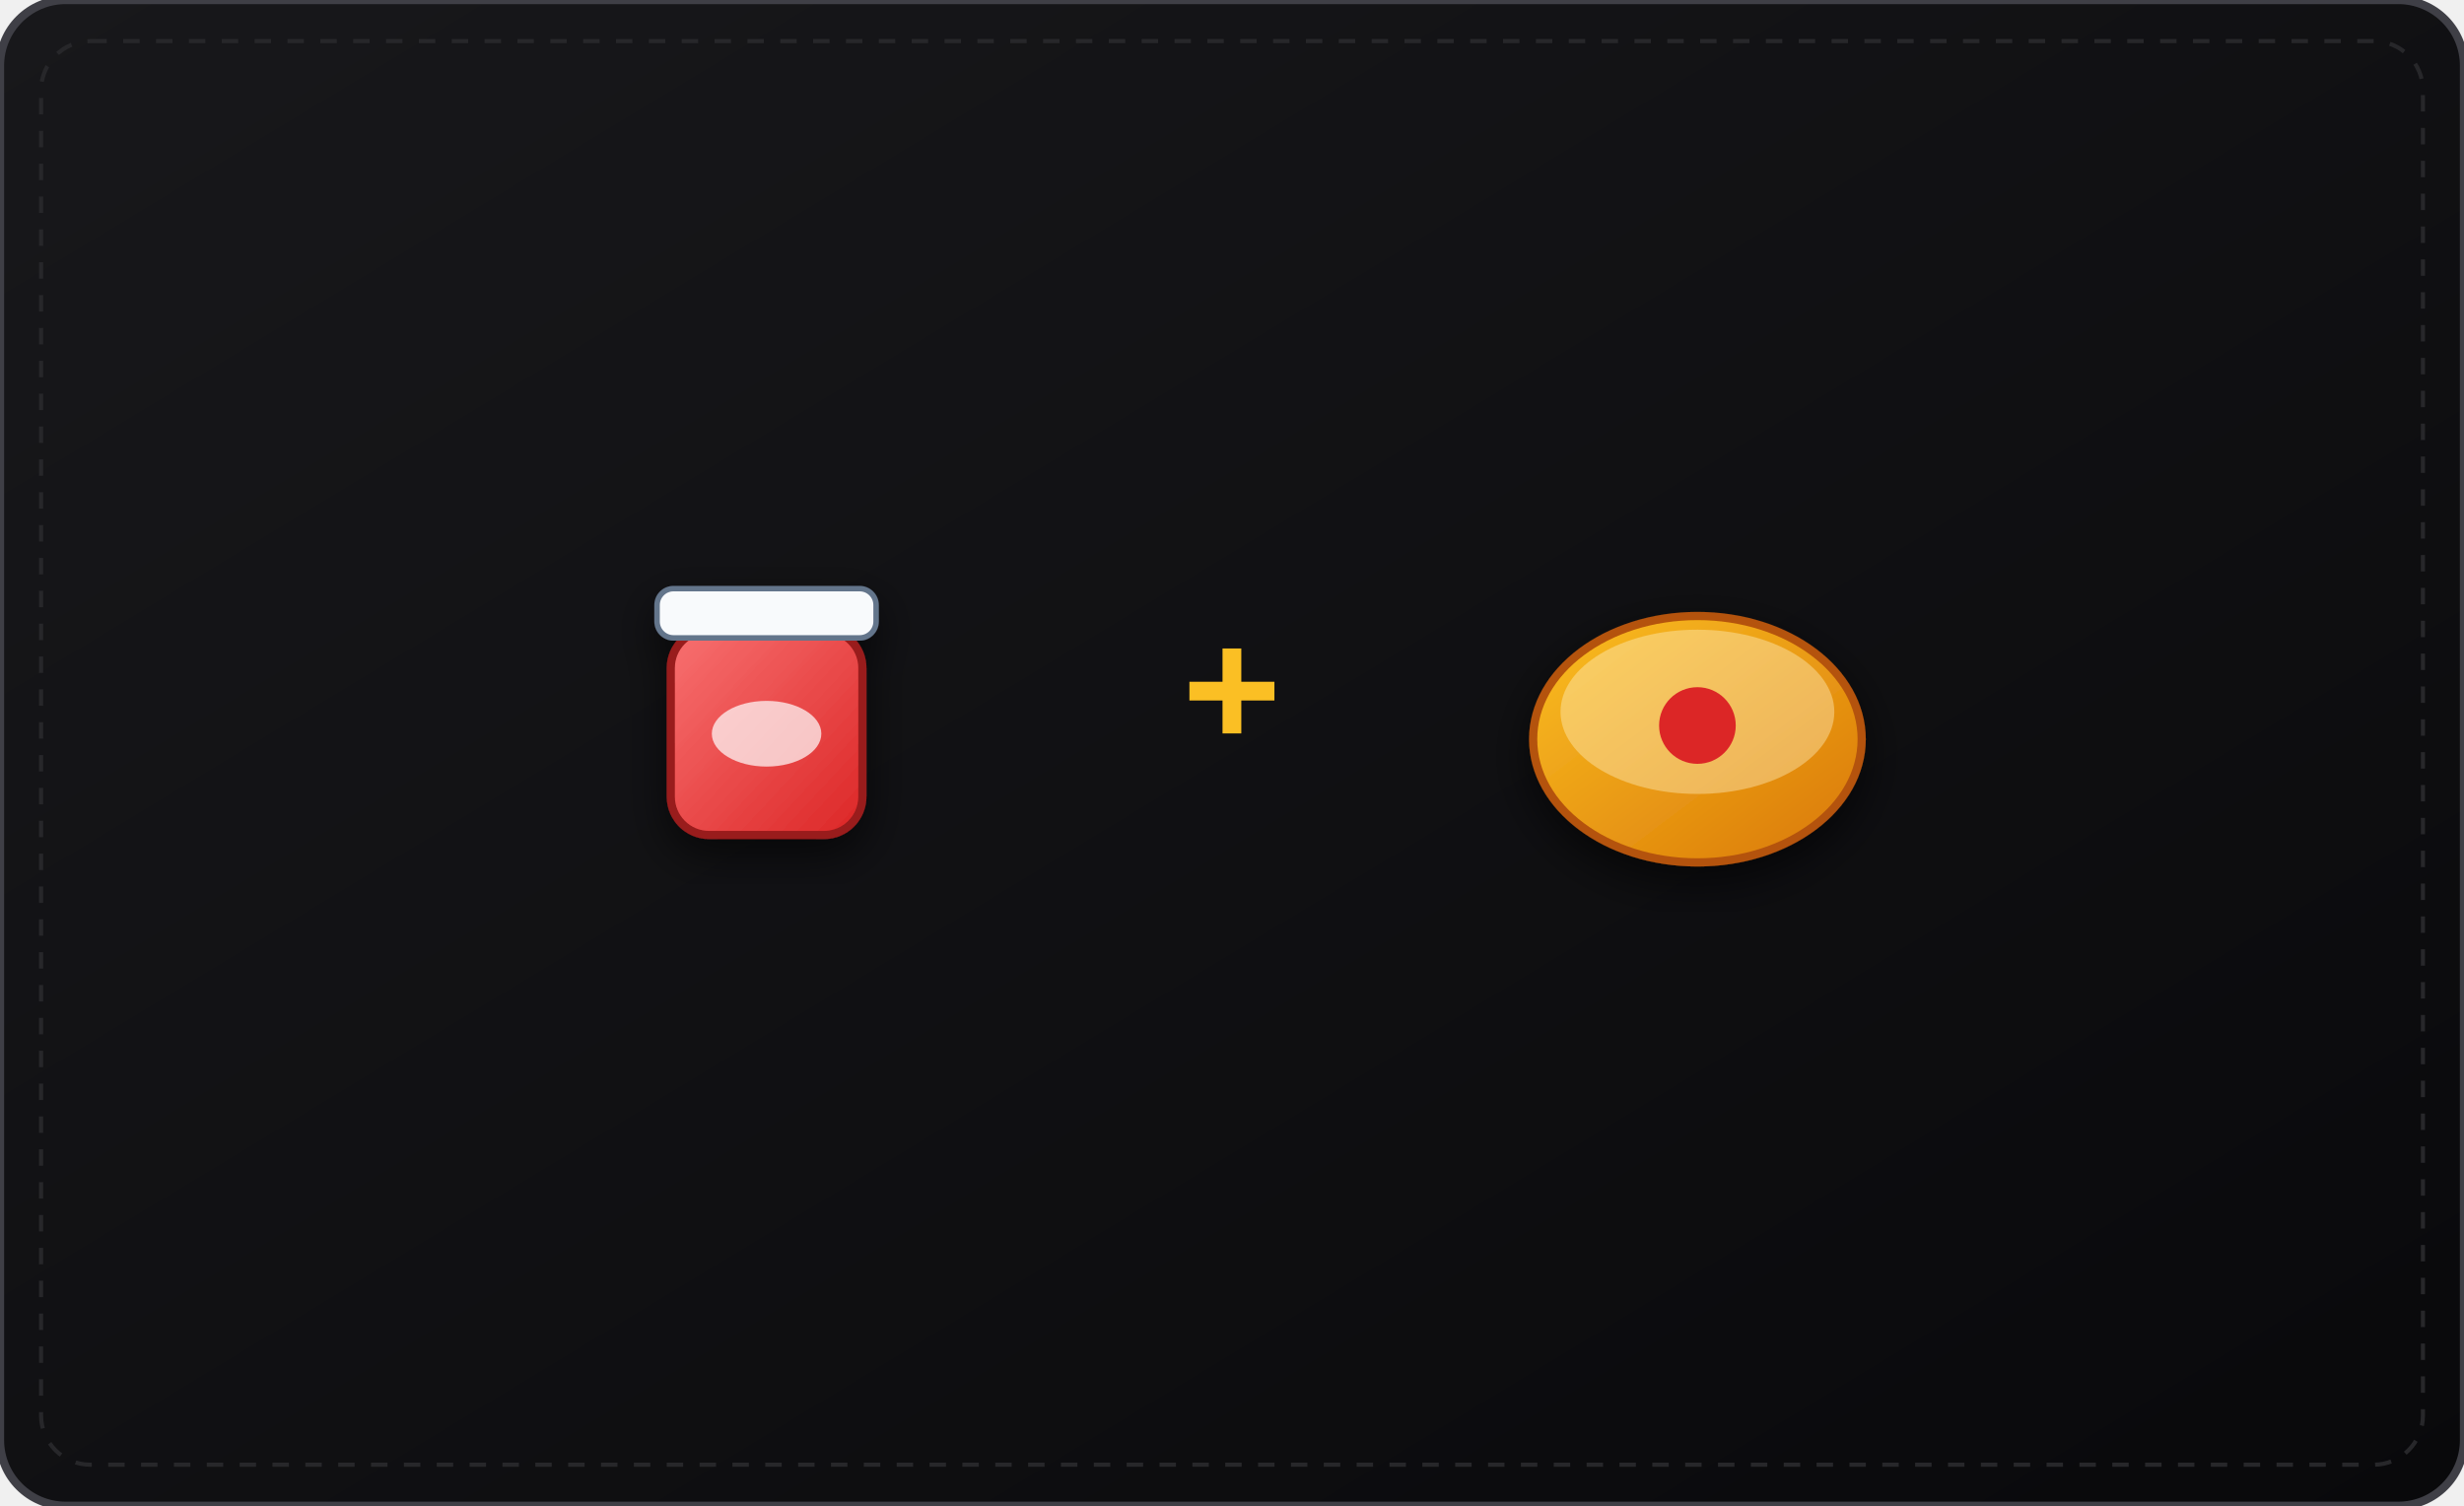
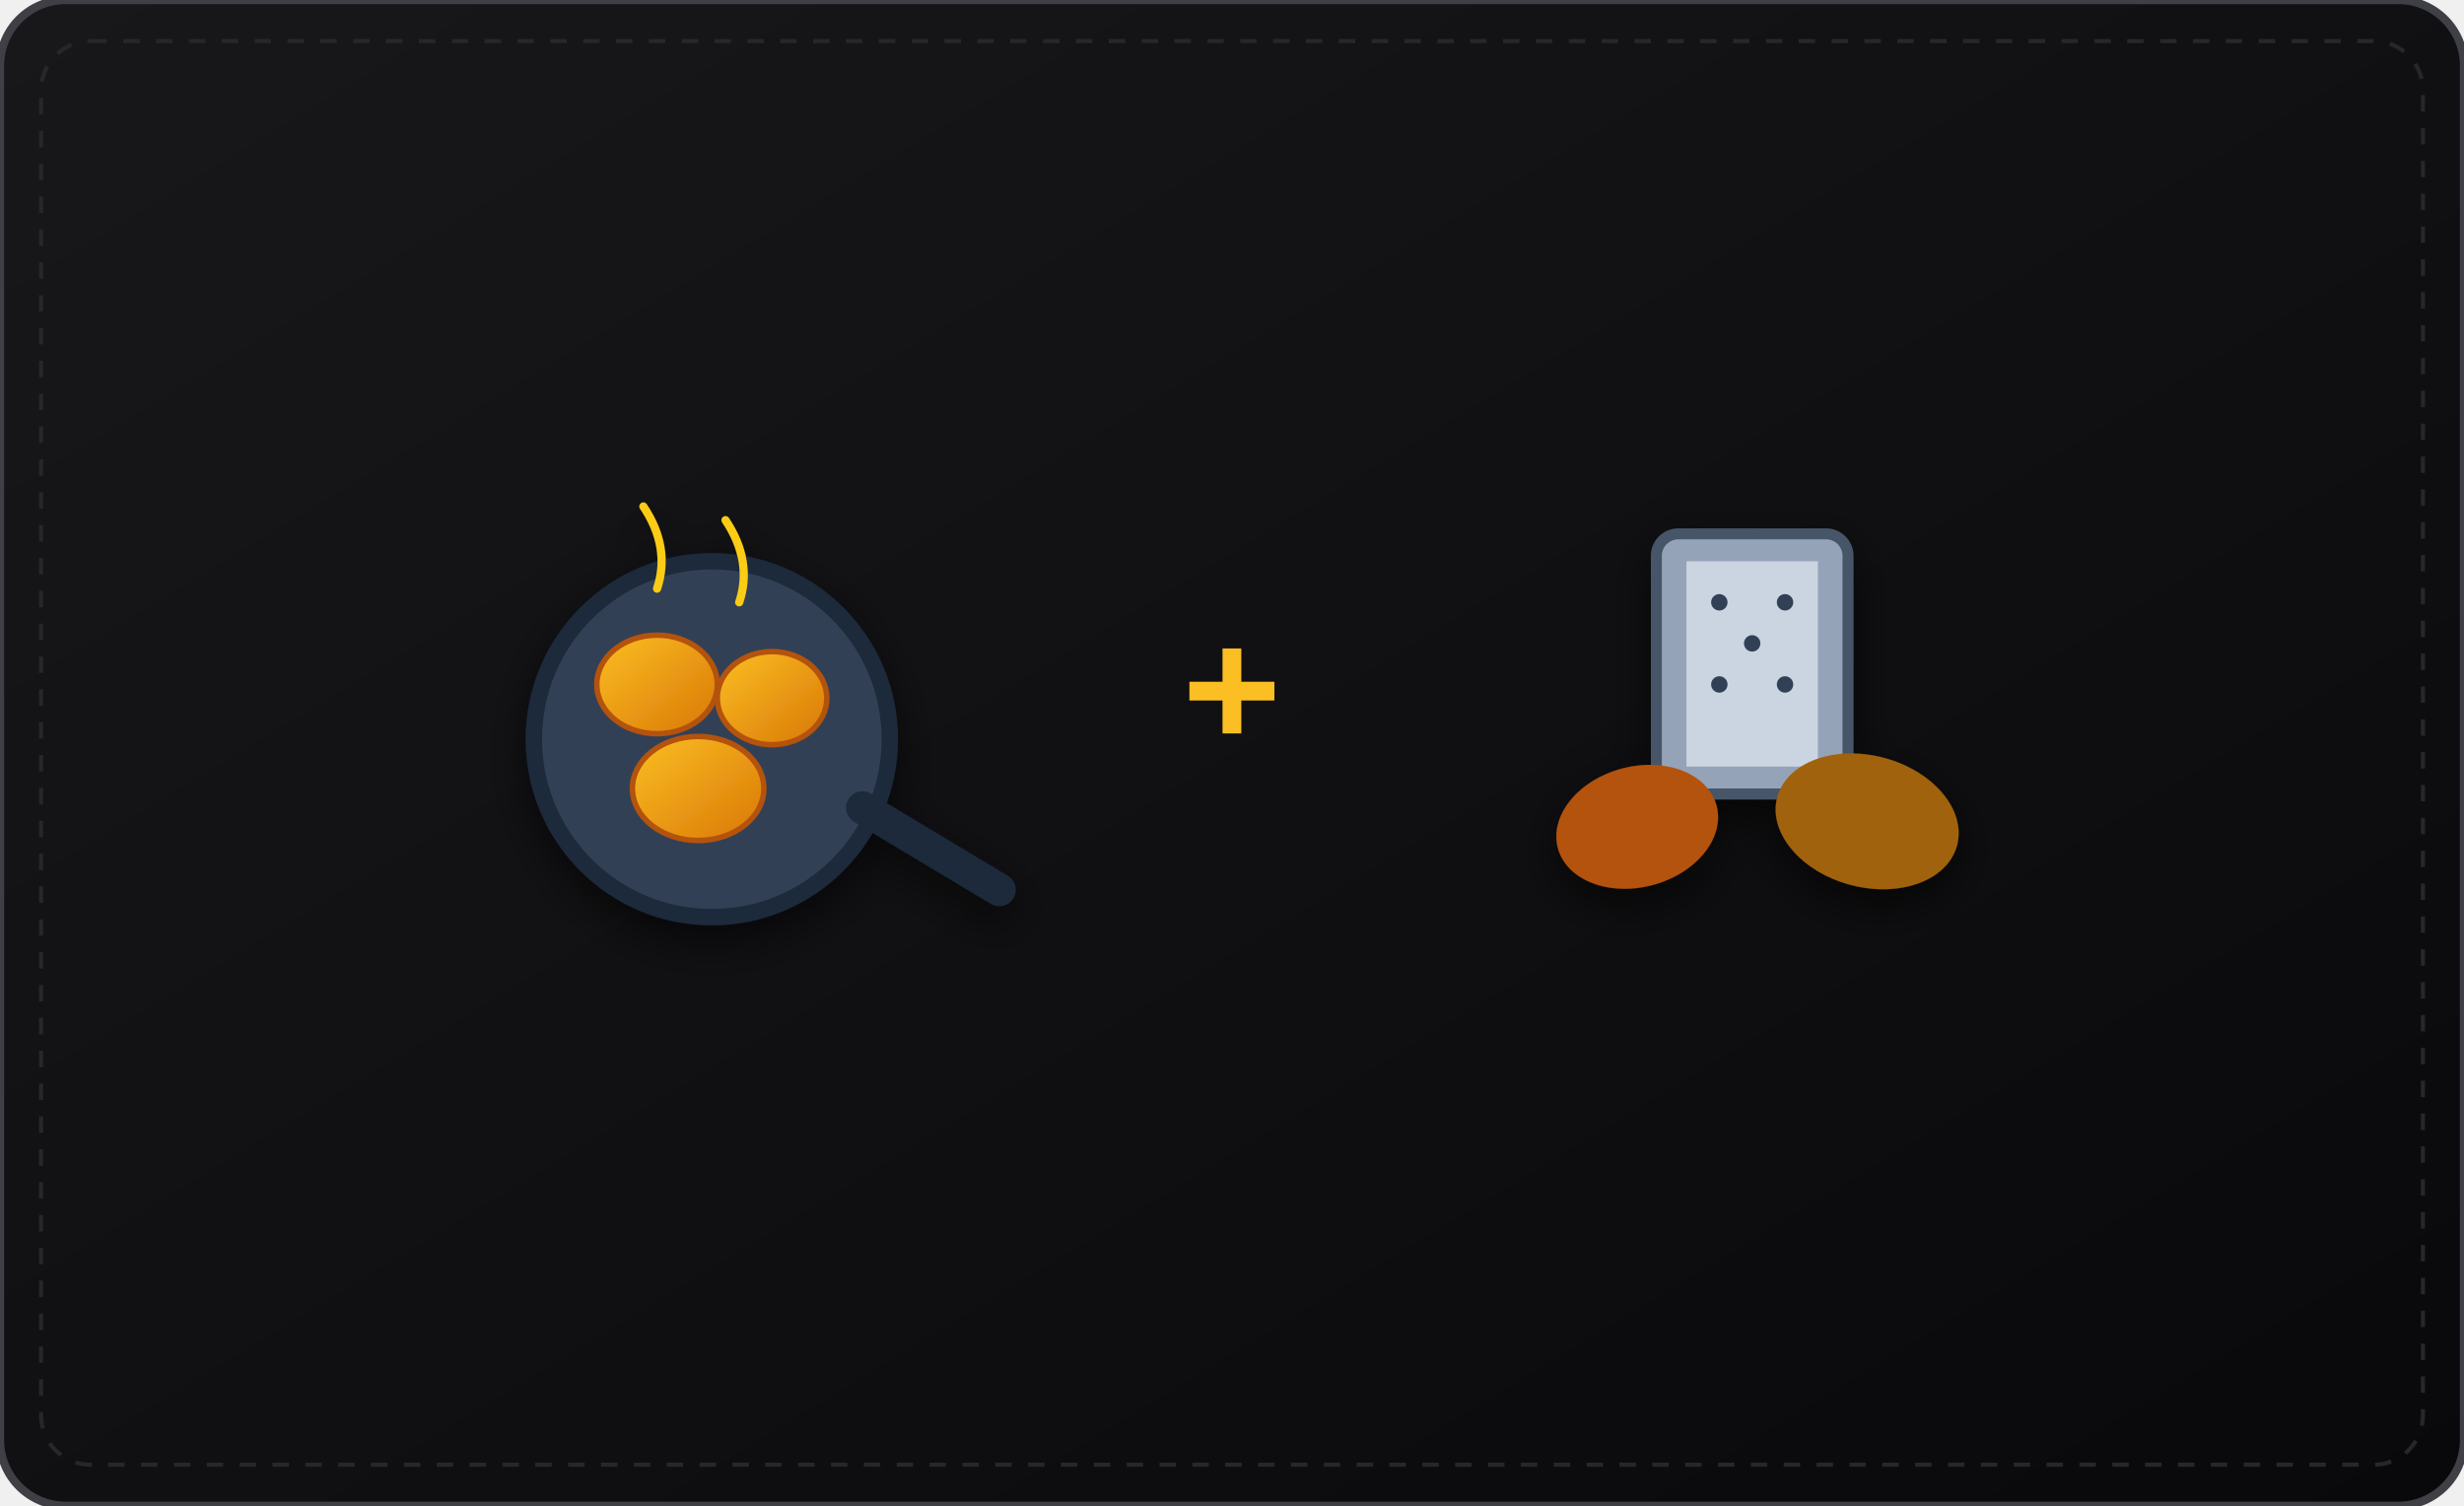
<svg xmlns="http://www.w3.org/2000/svg" viewBox="0 0 900 550" width="100%" height="100%" class="rebus-svg">
  <defs>
    <linearGradient id="bgGrad" x1="0%" y1="0%" x2="100%" y2="100%">
      <stop offset="0%" stop-color="#18181b" />
      <stop offset="100%" stop-color="#09090b" />
    </linearGradient>
    <linearGradient id="cardGrad" x1="0%" y1="0%" x2="0%" y2="100%">
      <stop offset="0%" stop-color="#27272a" />
      <stop offset="100%" stop-color="#18181b" />
    </linearGradient>
    <linearGradient id="goldGrad" x1="0%" y1="0%" x2="100%" y2="100%">
      <stop offset="0%" stop-color="#fbbf24" />
      <stop offset="100%" stop-color="#d97706" />
    </linearGradient>
    <linearGradient id="blueGrad" x1="0%" y1="0%" x2="100%" y2="100%">
      <stop offset="0%" stop-color="#60a5fa" />
      <stop offset="100%" stop-color="#2563eb" />
    </linearGradient>
    <linearGradient id="cyanGrad" x1="0%" y1="0%" x2="100%" y2="100%">
      <stop offset="0%" stop-color="#38bdf8" />
      <stop offset="100%" stop-color="#0284c7" />
    </linearGradient>
    <linearGradient id="redGrad" x1="0%" y1="0%" x2="100%" y2="100%">
      <stop offset="0%" stop-color="#f87171" />
      <stop offset="100%" stop-color="#dc2626" />
    </linearGradient>
    <linearGradient id="greenGrad" x1="0%" y1="0%" x2="100%" y2="100%">
      <stop offset="0%" stop-color="#34d399" />
      <stop offset="100%" stop-color="#059669" />
    </linearGradient>
    <linearGradient id="purpleGrad" x1="0%" y1="0%" x2="100%" y2="100%">
      <stop offset="0%" stop-color="#c084fc" />
      <stop offset="100%" stop-color="#7e22ce" />
    </linearGradient>
    <filter id="shadow" x="-20%" y="-20%" width="140%" height="140%">
      <feDropShadow dx="0" dy="6" stdDeviation="8" flood-color="#000" flood-opacity="0.6" />
    </filter>
  </defs>
  <rect width="900" height="550" rx="24" fill="url(#bgGrad)" stroke="#3f3f46" stroke-width="3" />
  <rect x="15" y="15" width="870" height="520" rx="18" fill="none" stroke="#27272a" stroke-width="1.5" stroke-dasharray="6 6" />
-   <g transform="translate(620, 260)" filter="url(#shadow)">
-     <ellipse cx="0" cy="10" rx="60" ry="45" fill="url(#goldGrad)" stroke="#b45309" stroke-width="3" />
-     <ellipse cx="0" cy="0" rx="50" ry="30" fill="#fef3c7" opacity="0.4" />
-     <circle cx="0" cy="5" r="14" fill="#dc2626" />
+   <g transform="translate(640, 260)" filter="url(#shadow)">
+     <rect x="-35" y="-65" width="70" height="95" rx="8" fill="#94a3b8" stroke="#475569" stroke-width="4" />
+     <rect x="-24" y="-55" width="48" height="75" fill="#cbd5e1" />
+     <circle cx="-12" cy="-40" r="3" fill="#334155" />
+     <circle cx="12" cy="-40" r="3" fill="#334155" />
+     <circle cx="0" cy="-25" r="3" fill="#334155" />
+     <circle cx="-12" cy="-10" r="3" fill="#334155" />
+     <circle cx="12" cy="-10" r="3" fill="#334155" />
+     <ellipse cx="42" cy="40" rx="34" ry="24" fill="#a16207" transform="rotate(15 42 40)" />
+     <ellipse cx="-42" cy="42" rx="30" ry="22" fill="#b45309" transform="rotate(-15 -42 42)" />
  </g>
  <text x="450" y="275" font-family="system-ui, sans-serif" font-size="64" font-weight="900" fill="#fbbf24" text-anchor="middle">+</text>
-   <g transform="translate(280, 260)" filter="url(#shadow)">
-     <rect x="-35" y="-30" width="70" height="75" rx="14" fill="url(#redGrad)" stroke="#991b1b" stroke-width="3" />
-     <rect x="-40" y="-45" width="80" height="18" rx="6" fill="#f8fafc" stroke="#64748b" stroke-width="2" />
-     <ellipse cx="0" cy="8" rx="20" ry="12" fill="#ffffff" opacity="0.7" />
+   <g transform="translate(260, 260)" filter="url(#shadow)">
+     <circle cx="0" cy="10" r="65" fill="#334155" stroke="#1e293b" stroke-width="6" />
+     <line x1="55" y1="35" x2="105" y2="65" stroke="#1e293b" stroke-width="12" stroke-linecap="round" />
+     <ellipse cx="-20" cy="-10" rx="22" ry="18" fill="url(#goldGrad)" stroke="#b45309" stroke-width="2" />
+     <ellipse cx="22" cy="-5" rx="20" ry="17" fill="url(#goldGrad)" stroke="#b45309" stroke-width="2" />
+     <ellipse cx="-5" cy="28" rx="24" ry="19" fill="url(#goldGrad)" stroke="#b45309" stroke-width="2" />
+     <path d="M-20,-45 Q-15,-60 -25,-75" stroke="#facc15" stroke-width="3" fill="none" stroke-linecap="round" />
+     <path d="M10,-40 Q15,-55 5,-70" stroke="#facc15" stroke-width="3" fill="none" stroke-linecap="round" />
  </g>
</svg>
